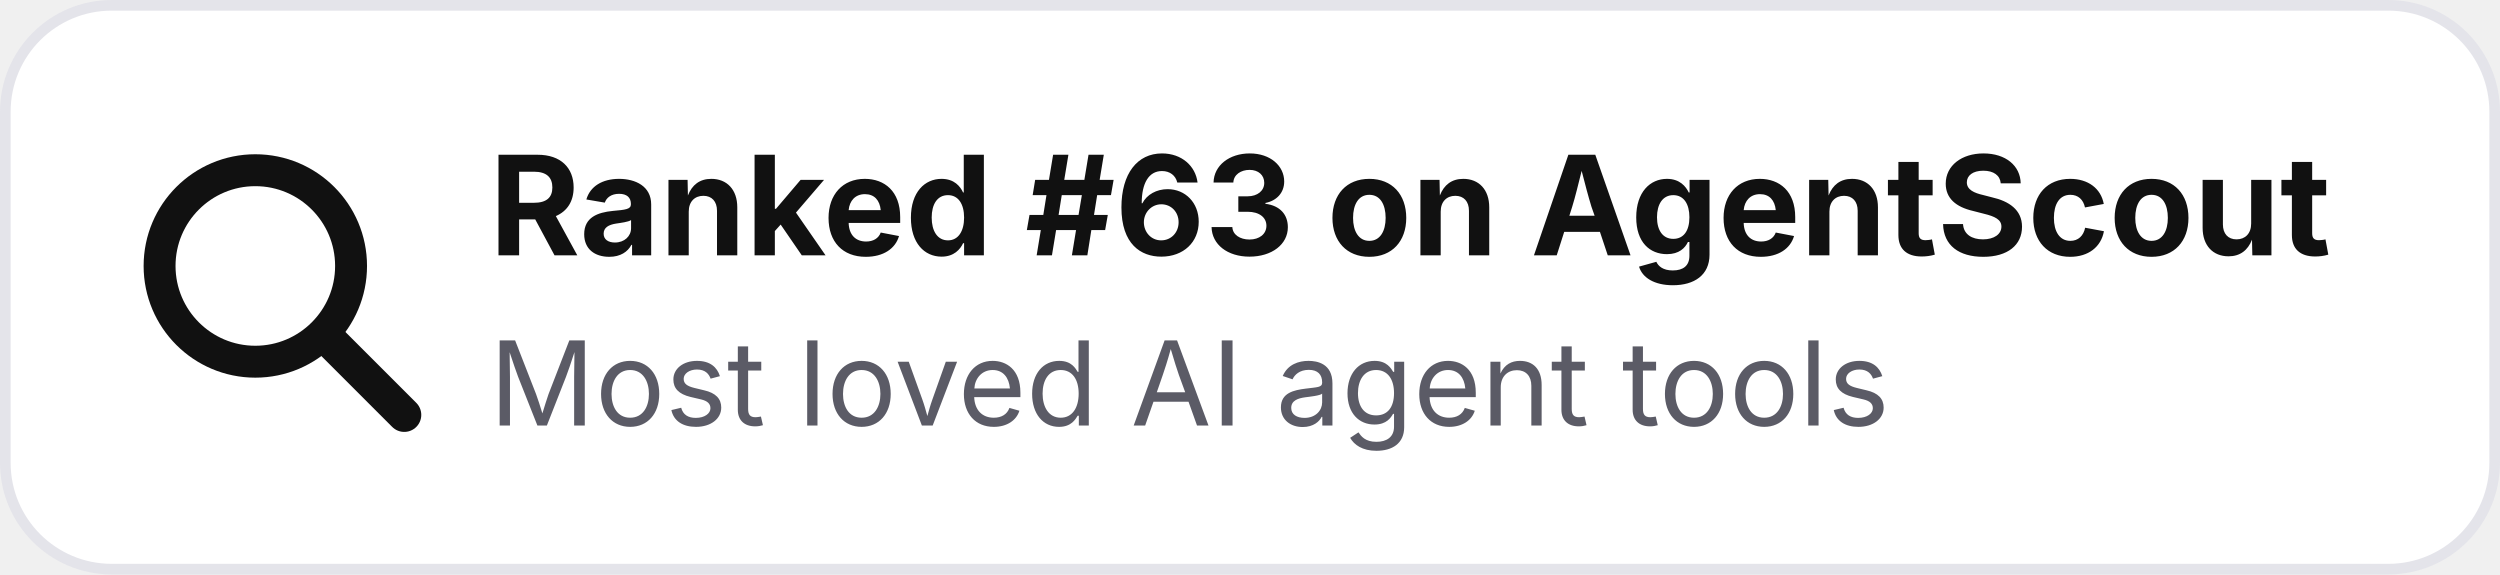
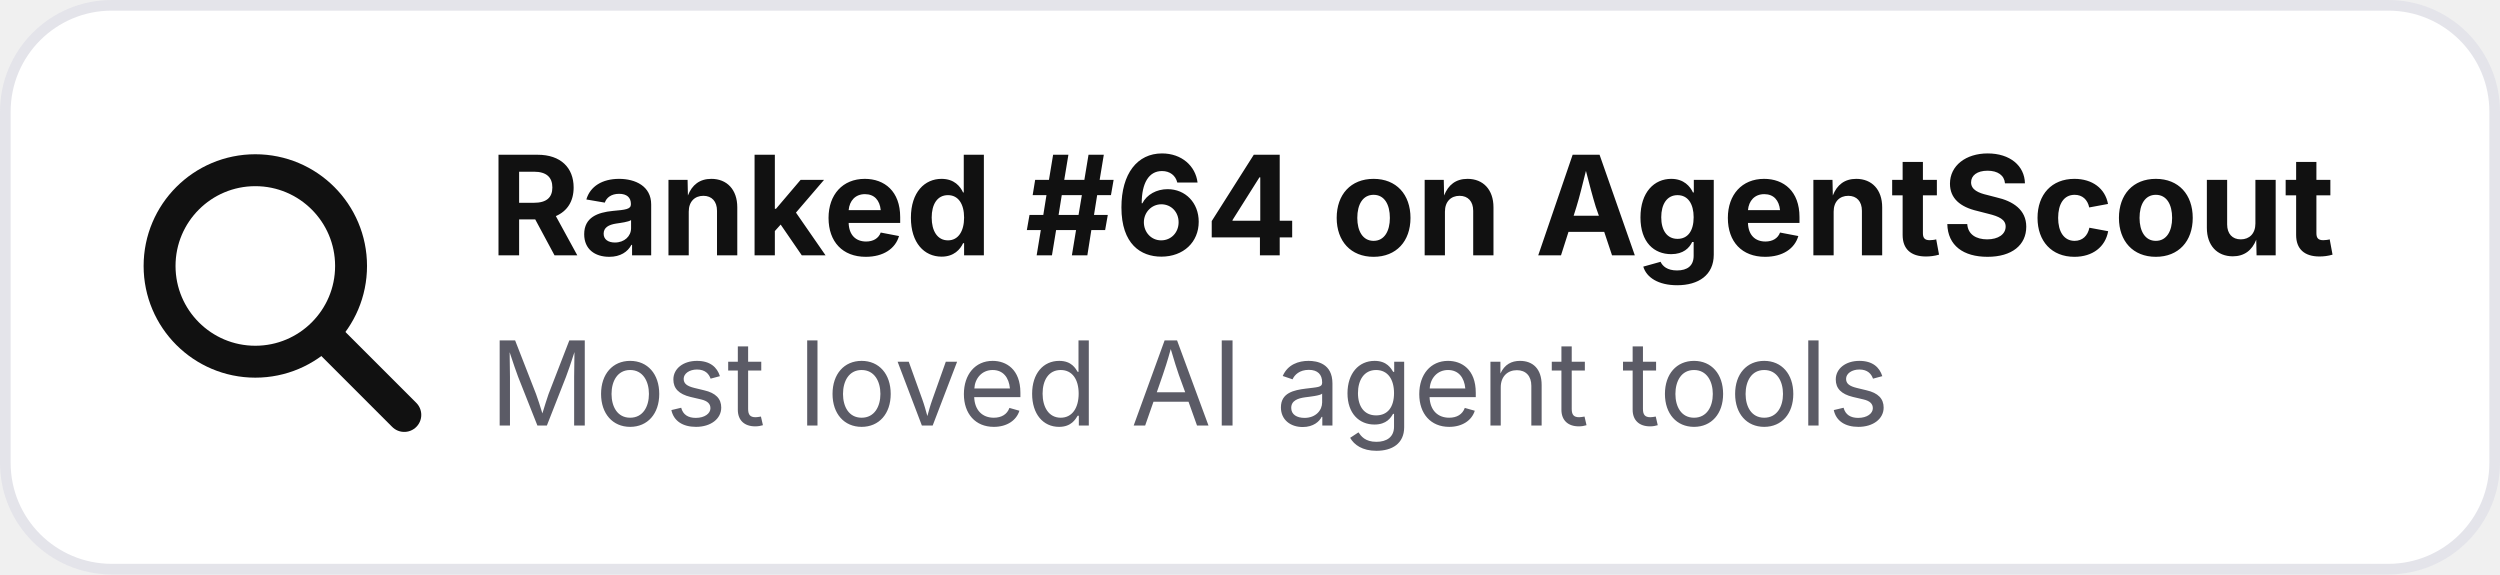
- <svg xmlns="http://www.w3.org/2000/svg" width="235" height="54" viewBox="0 0 235 54" role="img" aria-label="Ranked #63 on AgentScout">
+ <svg xmlns="http://www.w3.org/2000/svg" width="235" height="54" viewBox="0 0 235 54" role="img" aria-label="Ranked #64 on AgentScout">
  <rect x=".5" y=".5" width="234" height="53" rx="10" fill="#ffffff" stroke="#e4e4ea" />
  <circle cx="24" cy="25" r="9" fill="none" stroke="#111111" stroke-width="3" />
  <path d="M31 32l7 7" stroke="#111111" stroke-width="3.2" stroke-linecap="round" />
-   <text x="46" y="24" font-family="Inter,Segoe UI,Arial,sans-serif" font-size="13" font-weight="700" fill="#111111">Ranked #63 on AgentScout</text>
+   <text x="46" y="24" font-family="Inter,Segoe UI,Arial,sans-serif" font-size="13" font-weight="700" fill="#111111">Ranked #64 on AgentScout</text>
  <text x="46" y="40" font-family="Inter,Segoe UI,Arial,sans-serif" font-size="11" fill="#5b5b66">Most loved AI agent tools</text>
</svg>
